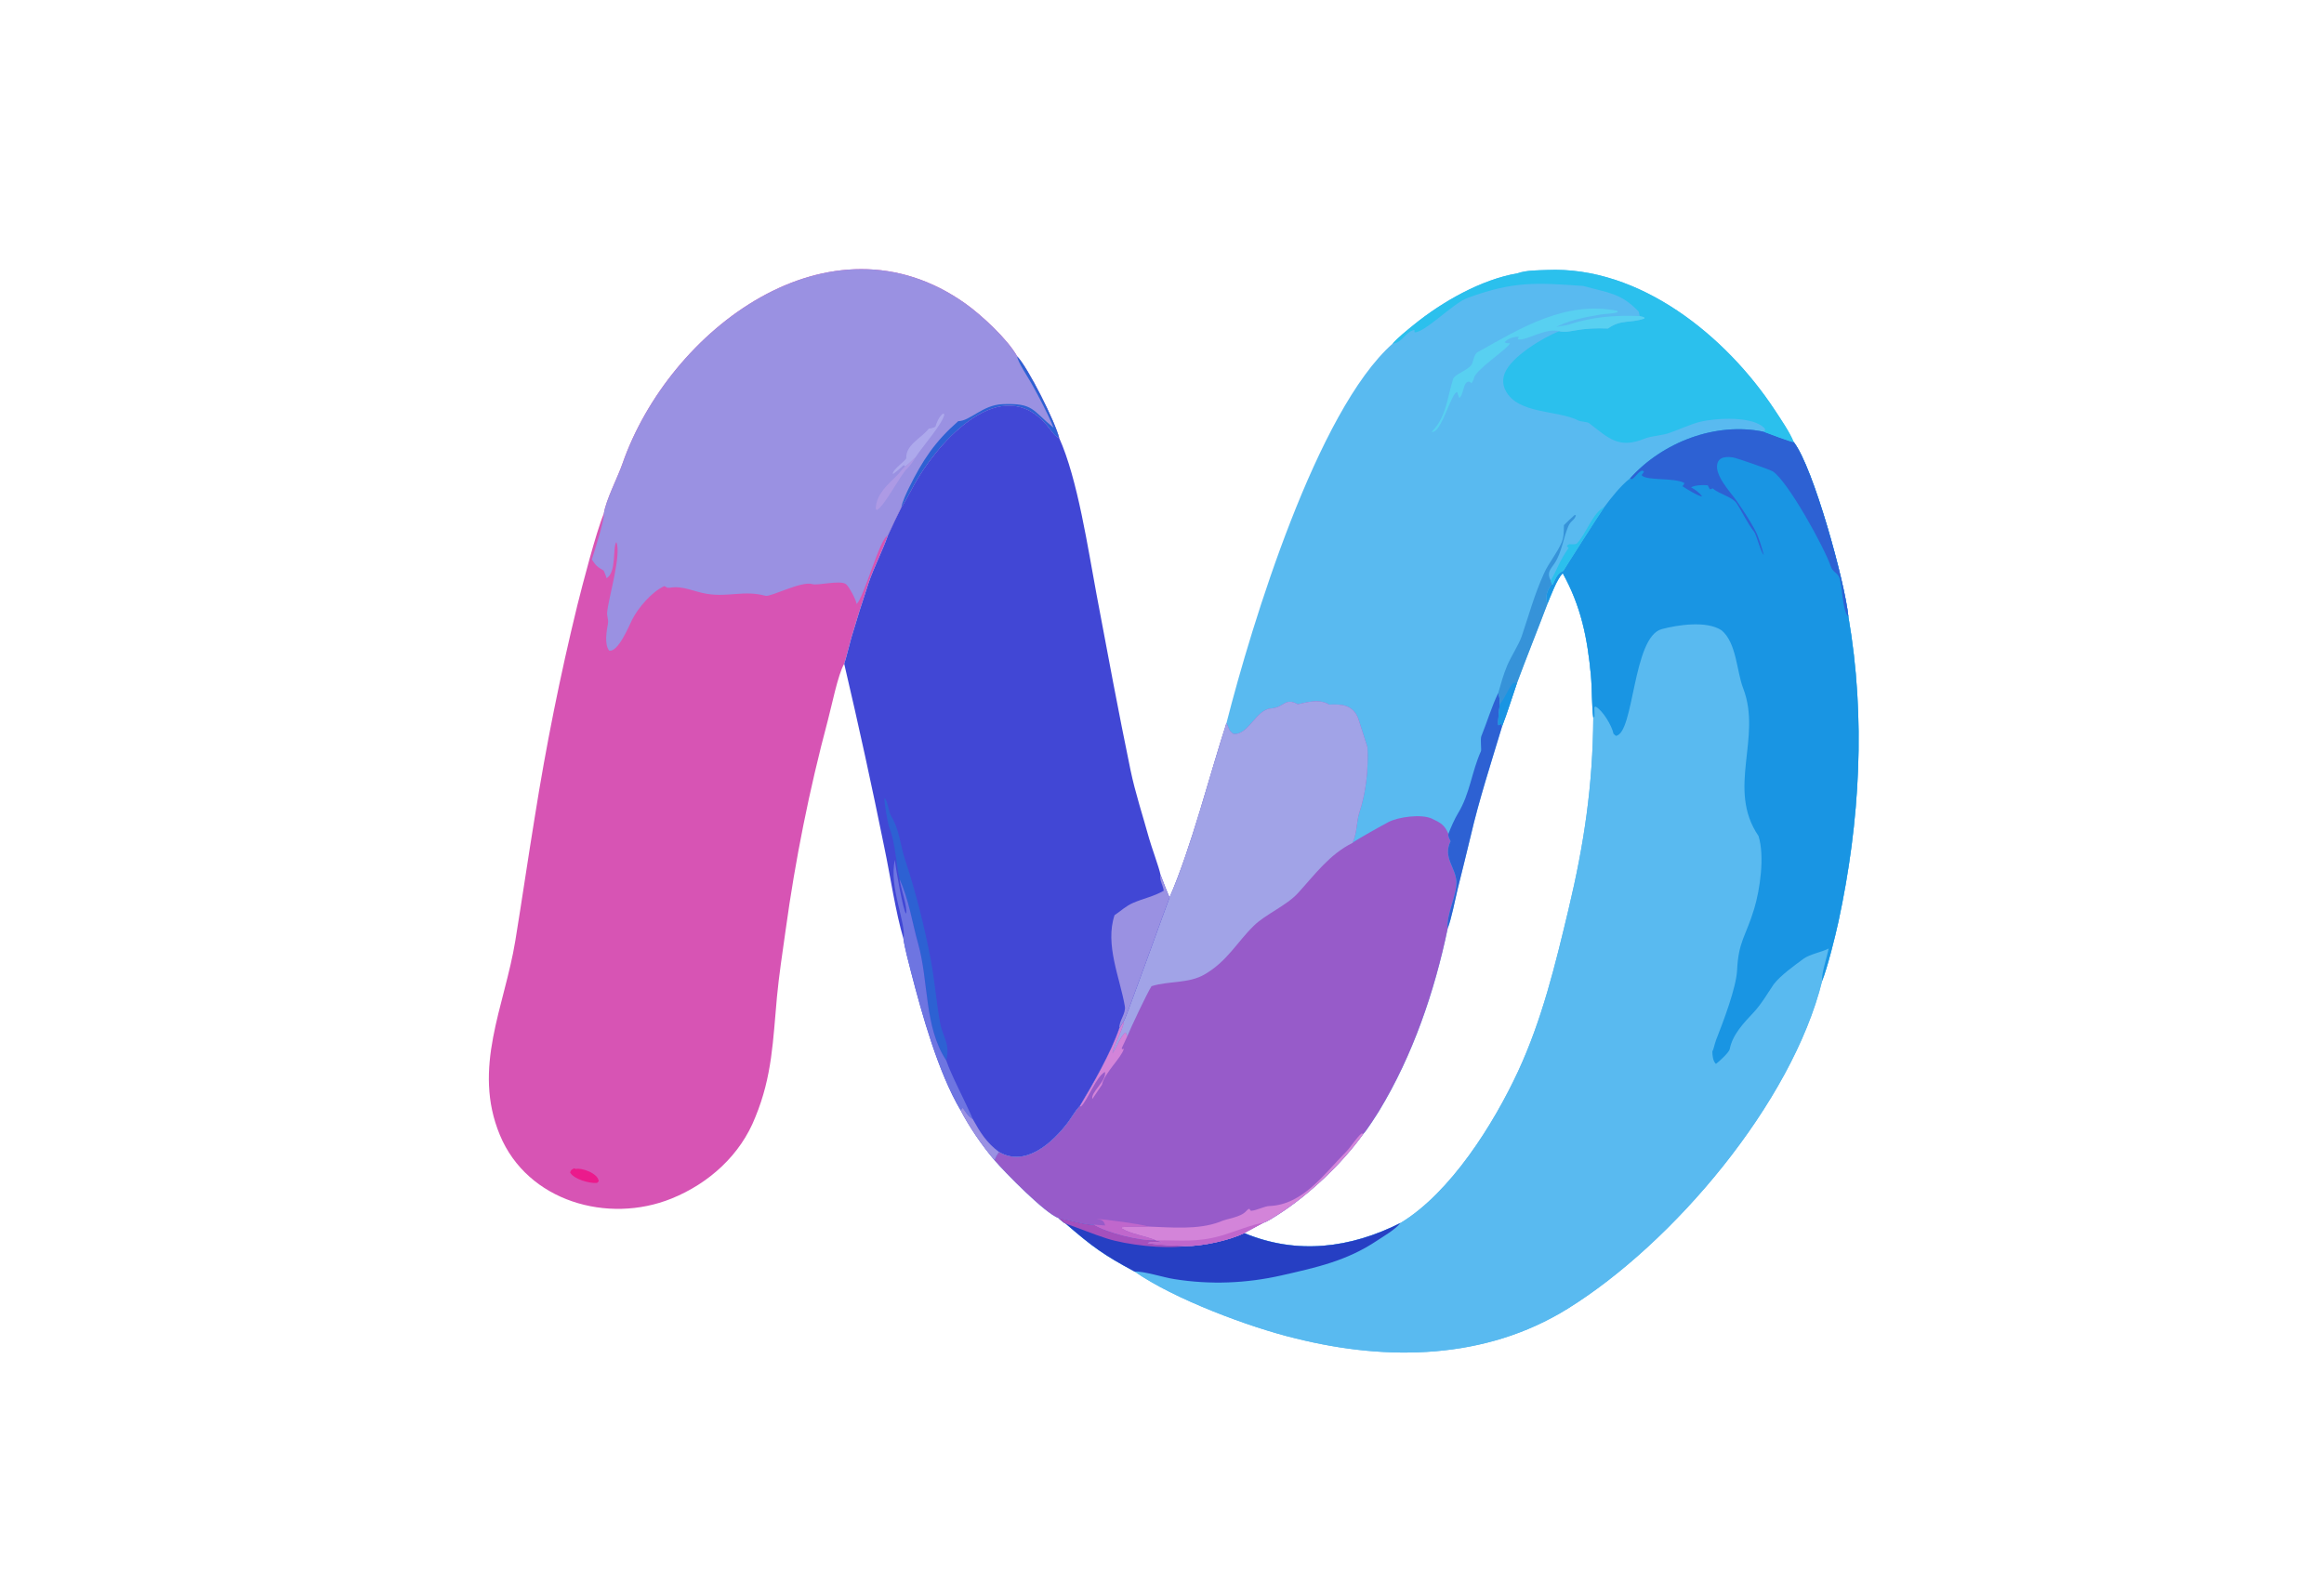
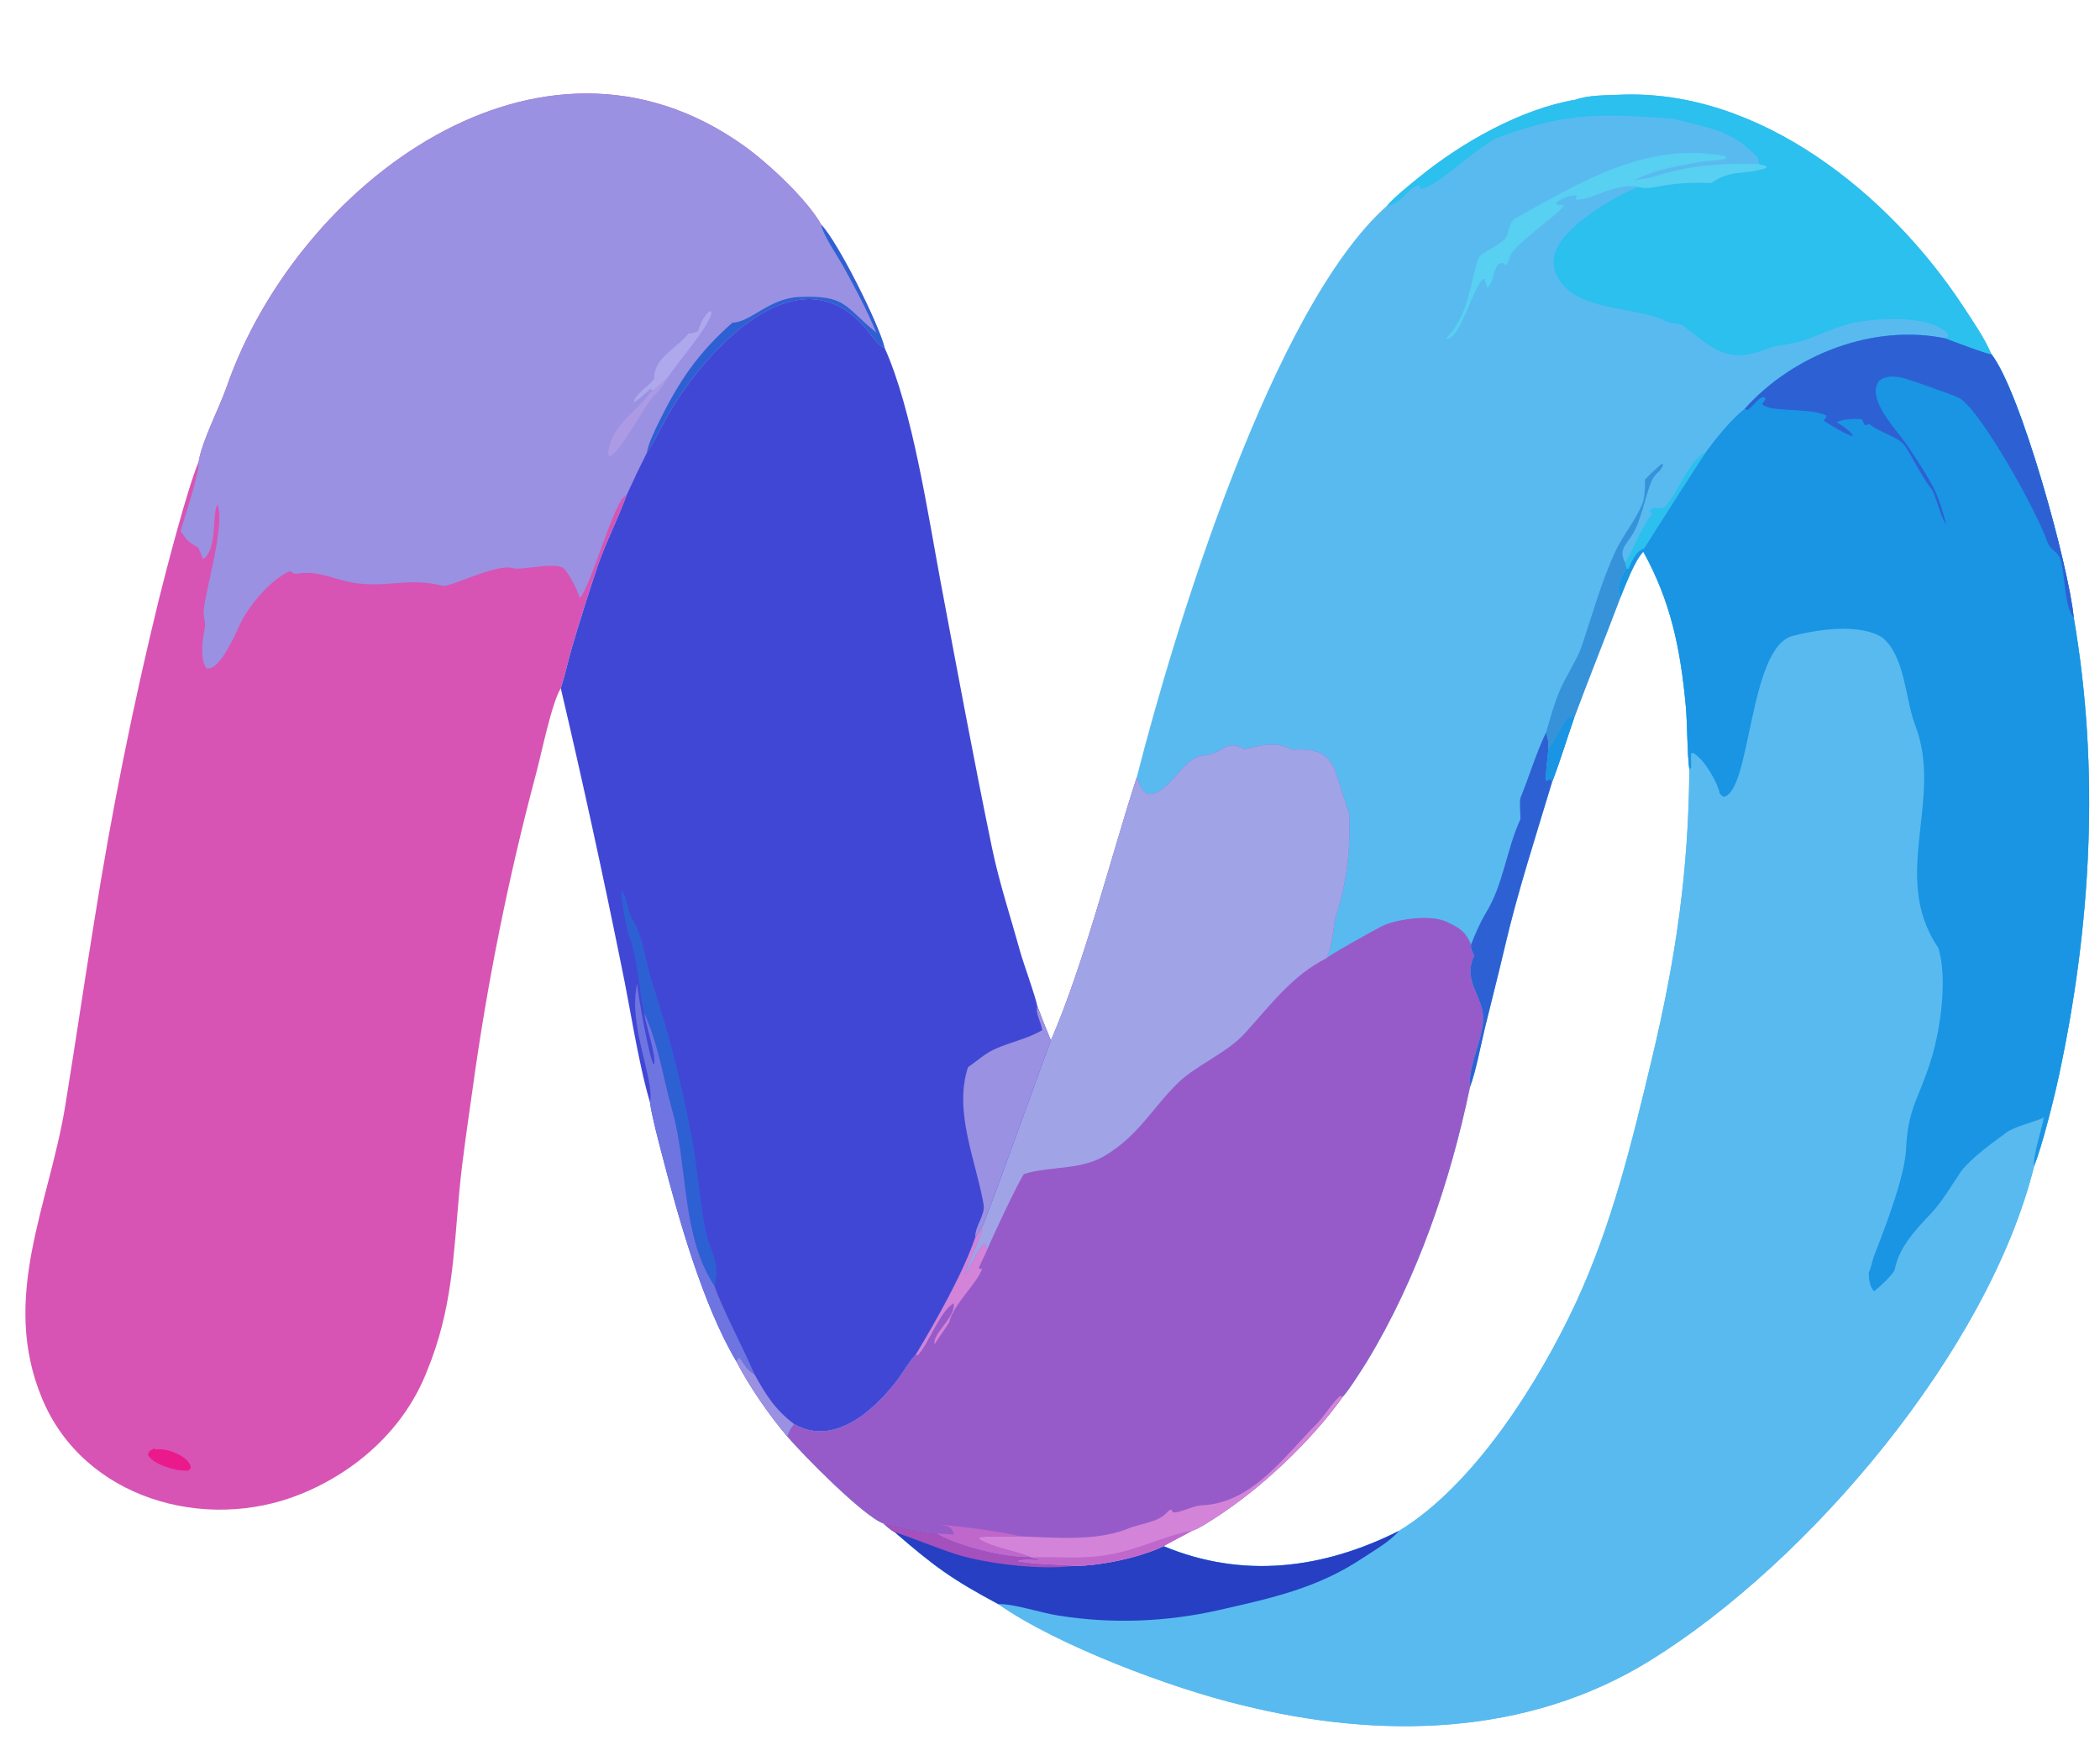
- <svg xmlns="http://www.w3.org/2000/svg" width="1232" height="832" viewBox="0 0 1232 832" fill="none">
+ <svg xmlns="http://www.w3.org/2000/svg" width="739" height="612" viewBox="250.213 109.852 738.918 611.822" fill="none">
  <path d="M804.512 144.885C809.264 143.202 815.063 143.353 820.062 143.13C869.33 140.925 915.085 178.245 940.784 217.284C944.026 222.216 948.682 228.979 950.914 234.397C961.291 247.726 978.147 309.183 979.873 326.958C989.131 380.558 986.051 435.541 974.591 488.628C972.847 496.685 968.859 512.607 965.971 519.987C949.939 584.719 886.986 659.145 830.974 693.863C787.415 720.868 735.488 721.674 687.051 709.606C662.639 703.813 622.076 688.569 601.517 674.13C585.198 665.395 579.129 660.992 564.937 648.719C563.71 648.118 562.229 646.716 561.149 645.796C554.059 643.293 532.591 621.449 527.175 615.06C528.047 613.051 528.257 612.431 529.635 610.753C543.63 618.886 557.867 605.904 565.93 595.318C567.816 592.841 569.917 589.128 571.9 586.942L572.423 586.377C579.512 574.585 589.026 557.832 593.371 545.116L595.788 541.208C595.652 543.335 619.393 476.982 619.994 475.826C631.653 448.928 641.031 411.579 650.187 383.29C663.698 330.334 698.173 217.733 738.231 182.201C740.686 179.273 746.419 174.682 749.469 172.202C764.381 160.059 785.244 148.148 804.512 144.885ZM804.133 362.236C801.787 368.968 798.839 378.524 796.336 384.913C790.447 404.529 784.203 423.532 779.553 443.562C777.411 452.78 774.993 462.026 772.755 471.235C771.245 477.458 769.615 486.426 767.449 492.23C760.495 525.62 748.927 559.547 731.199 588.764C729.978 590.775 724.221 599.78 722.723 601.119C711.468 616.877 694.053 633.313 677.835 643.738C675.88 644.99 671.627 647.817 669.617 648.304C667.68 649.441 660.431 653.099 659.655 653.737C687.64 665.353 715.829 661.744 742.466 648.352C769.092 632.206 791.867 595.728 804.746 568.043C817.505 540.467 824.466 511.575 831.462 482.274C839.811 447.331 844.389 416.443 844.63 380.501C843.836 374.658 843.98 364.436 843.379 358.039C841.496 337.992 838.127 321.418 828.424 303.857C825.254 307.24 822.192 315.576 820.315 320.144C815.003 334.216 809.408 348.069 804.133 362.236Z" fill="#59BAF0" />
  <path d="M864.09 253.656C881.265 234.457 909.526 223.532 935.009 228.901C937.529 229.829 949.025 234.25 950.914 234.397C961.291 247.726 978.147 309.183 979.873 326.958C989.131 380.558 986.051 435.541 974.591 488.628C972.847 496.685 968.859 512.607 965.971 519.987C949.939 584.719 886.986 659.145 830.974 693.863C787.415 720.868 735.488 721.674 687.051 709.606C662.639 703.813 622.076 688.569 601.517 674.131C585.198 665.395 579.129 660.992 564.937 648.719C563.71 648.118 562.229 646.716 561.149 645.796C564.779 646.325 576.939 649.838 579.751 649.273C586.809 653.592 604.594 658.08 612.553 657.497L612.788 657.617L614.502 658.086L614.249 657.839L616.132 658.682C614.322 658.628 609.557 658.176 608.36 659.019C615.795 660.324 621.059 660.017 628.218 660.649C637.35 660.721 651.456 657.665 659.655 653.737C687.64 665.353 715.829 661.744 742.466 648.352C769.092 632.206 791.867 595.728 804.746 568.043C817.505 540.467 824.466 511.575 831.462 482.274C839.811 447.331 844.389 416.443 844.63 380.501C843.836 374.658 843.98 364.436 843.379 358.039C841.496 337.992 838.127 321.418 828.424 303.857C825.254 307.24 822.192 315.576 820.315 320.144C818.907 316.389 820.261 312.697 822.661 309.683L823.112 309.938C824.496 306.971 825.621 303.825 828.761 302.648C828.616 302.746 848.017 272.248 850.447 268.837C853.972 264.038 859.41 257.193 864.09 253.656Z" fill="#59BAF0" />
  <path d="M864.09 253.656C881.265 234.457 909.526 223.532 935.009 228.901C937.529 229.829 949.025 234.25 950.914 234.397C961.291 247.726 978.147 309.183 979.873 326.958C989.131 380.558 986.051 435.541 974.591 488.628C972.847 496.685 968.858 512.607 965.971 519.987C965.424 516.561 968.522 507.432 969.394 502.86C966.175 504.614 959.661 505.792 956.226 508.187C951.323 511.821 944.056 516.974 940.362 521.718C936.873 526.82 933.872 532.19 929.637 536.716C924.427 542.276 918.424 548.473 916.968 556.197C916.637 557.938 911.235 562.896 909.653 564.034C908.053 562.606 907.74 559.401 907.758 557.385C908.522 556.208 908.919 553.415 909.755 551.286C913.394 541.995 920.427 523.738 920.878 514.234C921.594 499.087 925.402 496.667 929.889 481.939C933.005 471.71 935.586 453.918 932.229 443.229C915.103 418.09 934.287 391.182 924.066 364.814C920.619 355.905 920.619 340.839 912.636 334.152C904.545 328.846 889.049 331.378 880.964 333.516C865.396 337.631 866.4 388.893 856.589 390.117L855.356 389.02C854.501 384.792 849.755 376.741 845.917 374.625L845.201 374.904L845.292 379.825L844.63 380.501C843.836 374.658 843.98 364.436 843.379 358.039C841.496 337.992 838.127 321.418 828.424 303.857C825.253 307.24 822.192 315.576 820.315 320.144C818.907 316.389 820.261 312.697 822.661 309.683L823.112 309.938C824.496 306.971 825.62 303.825 828.761 302.648C828.616 302.746 848.017 272.248 850.447 268.837C853.972 264.038 859.41 257.193 864.09 253.656Z" fill="#1995E3" />
  <path d="M864.09 253.656C881.265 234.457 909.526 223.532 935.009 228.901C937.529 229.829 949.025 234.25 950.914 234.397C961.291 247.726 978.147 309.183 979.873 326.958C976.306 323.484 976.949 309.45 974.742 305.529C973.623 303.542 971.463 303.033 970.597 300.422C967.21 290.256 947.708 255.052 939.821 249.922C938.462 249.038 921.961 243.279 919.735 242.751C917.852 242.303 915.596 242.075 913.713 242.557C912.6 242.841 911.445 243.516 910.892 244.557C907.553 250.846 917.509 260.988 920.788 265.756C923.988 270.419 927.375 275.515 930.1 280.48C932.338 284.563 933.805 289.741 935.021 294.224C933.27 292.475 931.207 283.554 929.853 281.847C926.238 277.292 923.555 271.239 920.553 266.738C918.315 263.393 911.289 261.928 907.866 258.874C907.03 259.394 907.367 259.289 906.362 259.363L905.327 257.3C902.855 257.02 898.686 257.155 896.478 258.347C898.71 259.703 900.84 260.991 902.284 263.173C900.792 263.326 893.392 258.864 891.858 257.748C892.761 256.752 892.574 257.21 892.887 256.005C886.787 253.002 872.669 255.051 870.244 251.9L871.508 250.093L870.798 249.481C868.704 249.834 867.724 252.073 865.227 254.023L864.09 253.656Z" fill="#2D61D3" />
  <path d="M561.149 645.796C564.779 646.325 576.939 649.838 579.751 649.273C586.809 653.592 604.594 658.08 612.553 657.497L612.788 657.617L614.502 658.086L614.249 657.839L616.132 658.682C614.322 658.628 609.557 658.176 608.36 659.019C615.795 660.324 621.059 660.017 628.218 660.649C637.35 660.721 651.456 657.665 659.655 653.737C687.64 665.353 715.829 661.744 742.466 648.352C739.32 652.088 733.918 655.102 729.912 657.773C713.88 668.488 697.939 671.923 679.405 676.146C660.786 680.393 641.56 681.163 622.587 678.131C616.908 677.295 606.447 673.83 601.517 674.131C585.198 665.395 579.129 660.992 564.937 648.719C563.71 648.118 562.229 646.716 561.149 645.796Z" fill="#263FC3" />
  <path d="M561.149 645.796C564.779 646.325 576.939 649.838 579.751 649.273C586.809 653.592 604.594 658.08 612.553 657.497L612.788 657.617L614.502 658.086L614.249 657.839L616.132 658.682C614.322 658.628 609.557 658.176 608.36 659.019C615.795 660.324 621.059 660.017 628.218 660.649C617.023 662.219 597.307 659.999 586.555 656.54C579.861 654.386 571.832 651.072 564.937 648.719C563.71 648.118 562.229 646.716 561.149 645.796Z" fill="#A450BD" />
  <path d="M650.187 383.29C651.6 386.112 651.246 387.353 653.941 389.123C661.959 389.723 665.803 376.077 673.912 375.558C680.885 375 681.276 369.633 687.766 373.261C688.657 373.762 698.336 369.466 704.628 373.545C710.812 373.238 716.99 373.433 719.914 380.607C720.221 381.365 724.937 396.18 724.943 396.23C725.442 407.864 724.239 419.951 720.534 431.064C719.132 435.25 719.457 441.879 716.966 446.888C718.314 445.541 733.648 437.068 736.132 435.776C741.245 433.119 753.541 431.379 759.16 434.044C763.792 436.242 765.801 437.336 767.834 442.104C767.618 443.612 768.298 444.547 768.977 445.96C764.772 454.612 771.72 459.907 772.087 467.414C772.436 474.49 766.631 484.714 767.449 492.23C760.495 525.62 748.927 559.547 731.199 588.764C729.978 590.775 724.221 599.78 722.723 601.119C711.468 616.877 694.053 633.313 677.835 643.738C675.88 644.99 671.627 647.817 669.617 648.304C667.68 649.441 660.431 653.099 659.655 653.737C651.456 657.665 637.35 660.721 628.218 660.649C621.059 660.017 615.795 660.324 608.36 659.019C609.557 658.176 614.322 658.628 616.132 658.682L614.249 657.839L614.502 658.086L612.788 657.617L612.553 657.497C604.594 658.08 586.809 653.592 579.751 649.273C576.939 649.838 564.779 646.325 561.149 645.796C554.059 643.293 532.591 621.449 527.175 615.06C528.047 613.051 528.257 612.431 529.635 610.753C543.63 618.886 557.867 605.904 565.93 595.318C567.816 592.841 569.917 589.128 571.9 586.942L572.423 586.377C579.512 574.585 589.026 557.832 593.371 545.116L595.788 541.208C595.652 543.335 619.393 476.982 619.994 475.826C631.653 448.928 641.031 411.579 650.187 383.29Z" fill="#975BC9" />
  <path d="M650.187 383.29C651.6 386.112 651.246 387.353 653.941 389.123C661.959 389.723 665.803 376.077 673.912 375.558C680.885 375 681.276 369.633 687.766 373.261C688.657 373.762 698.336 369.466 704.628 373.545C710.812 373.238 716.99 373.433 719.914 380.607C720.221 381.365 724.937 396.18 724.943 396.23C725.442 407.864 724.239 419.951 720.534 431.064C719.132 435.25 719.457 441.879 716.966 446.888C704.857 452.908 697.073 463.594 688.139 473.404C681.991 480.157 671.007 484.594 664.684 490.771C655.643 499.611 650.704 509.488 638.697 516.528C630.143 521.544 619.627 519.937 610.448 522.829C608.132 526.409 599.354 545.039 597.502 549.612C597.299 548.759 597.054 548.207 596.745 547.396C594.318 548.653 591.609 556.043 589.711 558.504C590.877 553.016 595.736 544.811 595.788 541.208C595.652 543.335 619.393 476.982 619.994 475.826C631.653 448.928 641.031 411.579 650.187 383.29Z" fill="#A1A3E7" />
  <path d="M609.022 650.278C620.782 650.687 635.106 652.094 646.475 647.823C650.65 645.868 657.514 645.513 660.63 642.078C663.114 639.341 662.218 642.18 663.481 641.885C666.104 641.699 670.399 639.455 672.89 639.371C690.738 638.727 701.975 622.279 713.573 610.639C715.998 608.202 718.994 603.257 721.761 600.898L722.723 601.119C711.468 616.877 694.053 633.313 677.835 643.738C675.88 644.99 671.626 647.817 669.617 648.304C667.68 649.441 660.431 653.099 659.655 653.737C651.456 657.665 637.349 660.721 628.218 660.649C621.059 660.017 615.795 660.324 608.36 659.019C609.557 658.176 614.322 658.628 616.132 658.682L614.249 657.839L614.502 658.086L612.788 657.617L612.553 657.497C607.055 655.186 599.551 654.26 594.784 651.324L594.753 650.584C599.051 650.121 604.492 650.38 609.022 650.278Z" fill="#D384D9" />
  <path d="M612.788 657.617C625.487 657.304 634.167 658.922 647.528 655.048C653.604 653.285 664.287 648.954 669.617 648.304C667.68 649.441 660.431 653.099 659.655 653.737C651.456 657.665 637.35 660.721 628.218 660.649C621.059 660.017 615.795 660.324 608.36 659.019C609.557 658.176 614.322 658.628 616.132 658.682L614.249 657.839L614.502 658.086L612.788 657.617Z" fill="#C067CC" />
  <path d="M595.788 541.208C595.736 544.811 590.877 553.016 589.711 558.504C591.609 556.043 594.318 548.653 596.745 547.396C597.054 548.207 597.299 548.759 597.502 549.612L594.631 555.745L594.898 556.245L595.793 556.039C594.236 561.175 585.596 568.609 584.161 575.079C584.114 575.293 579.657 581.625 579.083 582.647C578.098 579.035 586.712 573.1 585.763 568.259C580.759 571.2 576.683 583.252 573.036 586.614L572.423 586.377C579.512 574.585 589.026 557.832 593.371 545.116L595.788 541.208Z" fill="#D384D9" />
  <path d="M579.751 649.273L585.861 649.676C585.099 646.788 583.967 646.668 581.046 646.193C586.252 646.451 604.209 648.834 609.022 650.278C604.492 650.38 599.051 650.121 594.753 650.584L594.784 651.324C599.551 654.26 607.055 655.186 612.553 657.497C604.594 658.08 586.809 653.592 579.751 649.273Z" fill="#C067CC" />
  <path d="M804.512 144.885C809.264 143.202 815.063 143.353 820.062 143.13C869.33 140.925 915.085 178.245 940.784 217.284C944.026 222.216 948.682 228.979 950.914 234.397C949.025 234.25 937.529 229.829 935.009 228.901C935.773 228.315 935.43 228.659 935.73 227.418C929.907 220.302 909.587 221.617 901.351 223.606C895.895 224.967 890.8 227.499 885.512 229.323C881.824 230.871 875.49 231.048 871.995 232.482C858.189 238.147 852.943 232.449 842.404 224.322C841.526 223.645 837.971 223.573 836.816 222.972C825.873 217.295 804.379 219.747 798.021 206.81C796.637 204.036 796.511 200.801 797.678 197.927C801.203 188.992 817.812 179.101 826.535 175.572C829.368 176.246 831.648 175.756 834.469 175.252C840.672 174.142 846.098 173.903 852.384 174.161C859.482 169.111 864.03 171.554 871.754 168.851L871.538 168.161L869.222 167.575L868.728 165.241C859.224 155.305 852.992 155.408 839.306 151.592C814.726 149.898 802.611 148.873 777.899 157.985C770.192 160.827 755.286 176.437 749.878 176.188L749.806 174.887C744.843 175.984 743.754 181.577 738.231 182.201C740.686 179.273 746.419 174.682 749.469 172.202C764.381 160.059 785.244 148.148 804.512 144.885Z" fill="#2BC0ED" />
  <path d="M767.834 442.104C768.887 439.158 771.185 434.003 772.984 431.067C779.252 420.839 780.19 408.992 785.111 398.182C785.412 397.53 784.672 391.803 785.286 390.298C788.282 382.95 790.802 374.464 794.237 367.419C795.049 370.024 795.007 370.744 795.055 373.37C794.887 375.201 793.822 383.431 794.363 384.516L795.651 383.673L796.336 384.913C790.447 404.529 784.203 423.532 779.553 443.562C777.411 452.78 774.993 462.026 772.755 471.235C771.245 477.458 769.615 486.426 767.449 492.23C766.631 484.714 772.436 474.49 772.087 467.414C771.72 459.907 764.772 454.612 768.977 445.96C768.298 444.547 767.618 443.612 767.834 442.104Z" fill="#2D61D3" />
  <path d="M826.535 175.572C818.865 173.706 808.915 180.99 804.59 179.882L805.137 178.55C802.845 178.396 799.086 179.477 797.678 181.398C798.496 182.115 799.074 181.885 800.451 181.98C799.434 184.912 781.965 196.104 781.352 200.576C781.243 201.391 780.533 202.443 780.07 203.196L779.072 202.343C775.432 201.778 776.13 209.435 773.555 211.002L772.509 207.887C769.411 207.626 764.099 230.14 758.943 228.963C766.812 221.085 767.191 210.694 770.361 200.784C771.143 198.352 779.294 195.949 780.491 192.583C781.195 190.583 781.664 187.625 783.271 186.727C806.485 173.736 829.916 159.329 857.467 164.8L857.551 165.489C854.556 166.483 851.385 166.242 848.354 166.774C839.709 168.29 830.445 169.854 822.992 174.521L823.04 174.171C825.837 172.666 828.947 172.96 831.756 172.041C844.082 168.008 856.168 167.009 869.222 167.575L871.538 168.161L871.754 168.851C864.03 171.554 859.482 169.111 852.384 174.161C846.098 173.903 840.672 174.142 834.469 175.252C831.648 175.756 829.368 176.246 826.535 175.572Z" fill="#58D0F1" />
  <path d="M829.067 278.403C830.962 276.475 832.725 274.861 834.734 273.052L835.408 273.104C834.878 275.781 832.677 275.935 831.371 279.041C828.785 285.191 827.81 293.13 824.129 298.61C821.891 301.937 819.815 303.612 822.083 307.777L822.661 309.683C820.261 312.697 818.907 316.389 820.315 320.144C815.003 334.216 809.408 348.069 804.133 362.236C801.787 368.968 798.839 378.524 796.336 384.913L795.651 383.673L794.363 384.516C793.822 383.431 794.887 375.201 795.055 373.37C795.007 370.744 795.049 370.024 794.237 367.419C795.789 362.147 796.872 357.881 799.025 352.761C800.878 348.36 805.264 341.502 806.665 337.388C810.491 326.112 813.577 314.703 818.6 303.792C821.229 298.08 825.35 293.393 827.828 287.635C829.103 284.677 828.971 281.645 829.067 278.403Z" fill="#3693D9" />
  <path d="M795.055 373.37C797.642 370.512 799.507 365.059 802.226 361.948L804.133 362.236C801.787 368.968 798.839 378.524 796.336 384.913L795.651 383.673L794.363 384.516C793.822 383.431 794.887 375.201 795.055 373.37Z" fill="#1995E3" />
  <path d="M822.083 307.777C826.03 300.99 826.246 298.078 831.588 290.43C830.872 289.803 831.041 290.073 830.613 289.266L831.901 288.492C832.857 288.563 835.3 288.75 835.967 288.084C840.798 283.254 844.173 271.937 850.447 268.837C848.017 272.248 828.616 302.746 828.761 302.648C825.62 303.825 824.496 306.971 823.112 309.938L822.661 309.683L822.083 307.777Z" fill="#2BC0ED" />
  <path d="M320.095 272.251C321.318 264.753 327.32 253.477 329.98 245.835C354.698 174.813 439.924 109.852 511.827 160.977C520.088 166.851 534.126 179.748 539.265 188.97C545.017 195.008 559.375 223.594 561.473 232.151C559.924 231.721 558.266 229.735 557.346 228.455C533.676 195.509 500.47 230.675 486.542 253.592C483.546 258.523 480.939 264.259 477.849 268.945C475.352 273.908 472.958 278.924 470.669 283.987C467.637 292.385 463.254 300.849 460.458 309.026C457.234 318.647 454.187 328.326 451.318 338.058C450.15 342.122 448.786 348.161 447.535 351.916C444.264 357.26 440.73 375.002 438.829 381.99C429.086 418.549 421.618 455.676 416.469 493.159C414.911 504.249 412.886 517.568 411.874 528.544C409.763 551.437 409.408 570.451 400.428 592.214C392.618 612.239 375.85 627.387 355.982 635.424C322.333 649.032 279.612 636.994 264.988 601.717C250.213 566.073 267.482 533.78 273.195 498.66C276.778 476.637 279.945 454.839 283.52 432.972C289.482 395.353 296.993 357.995 306.036 320.995C308.727 310.208 316 282.08 320.095 272.251Z" fill="#D754B4" />
  <path d="M320.095 272.251C321.318 264.753 327.32 253.477 329.98 245.835C354.698 174.813 439.924 109.852 511.827 160.977C520.088 166.851 534.126 179.748 539.265 188.97C545.017 195.008 559.375 223.594 561.473 232.151C559.924 231.721 558.266 229.735 557.346 228.455C533.676 195.509 500.47 230.675 486.542 253.592C483.546 258.523 480.939 264.259 477.849 268.945C475.352 273.908 472.958 278.924 470.668 283.987C466.423 284.93 458.001 317.116 454.085 320.185C454.097 318.513 450.072 310.867 448.5 309.722C445.606 307.336 433.497 310.588 430.627 309.668C425.002 307.862 408.52 316.579 405.855 315.867C394.421 312.812 386.341 316.656 374.856 314.848C367.925 313.757 361.931 310.311 354.943 311.614C353.748 311.811 353.257 311.252 352.214 310.728C345.723 313.491 338.075 322.451 335.049 328.654C333.31 332.216 327.61 345.935 322.924 344.924C320.255 341.465 321.641 334.26 322.323 330.35C322.631 328.585 321.642 326.657 321.885 324.382C322.736 316.417 329.561 293.876 326.724 287.377C324.722 289.938 326.891 303.572 321.553 306.524C321.174 305.078 320.615 303.889 320.032 302.518C316.458 300.394 316.066 300.057 313.743 296.616C315.187 291.875 320.421 276.123 320.095 272.251Z" fill="#9A91E2" />
  <path d="M539.265 188.97C545.017 195.008 559.375 223.594 561.473 232.151C559.924 231.721 558.266 229.735 557.346 228.455C533.676 195.509 500.47 230.675 486.542 253.592C483.546 258.523 480.939 264.259 477.849 268.945C478.119 266.491 480.691 261.009 481.899 258.559C489.168 243.827 495.668 234.095 507.974 223.282C514.202 223.27 520.915 214.669 531.484 214.263C547.984 213.627 547.024 217.375 558.541 226.793C555.201 218.727 551.168 211.191 546.969 203.56C545.375 200.664 539.286 191.587 539.265 188.97Z" fill="#2D61D3" />
  <path d="M479.841 247.228L479.063 246.594C477.196 248.248 475.405 249.937 473.353 251.348C472.667 249.201 480.472 244.082 480.43 242.841C480.191 235.605 488.527 232.332 492.49 227.084C492.288 227.351 494.721 227.002 495.905 226.171C496.605 223.695 497.865 220.854 499.932 219.236L500.631 219.634C500.003 224.301 488.587 237.361 485.706 241.84L485.399 242.326C484.407 243.265 480.792 246.84 479.841 247.228Z" fill="#ADA9EC" />
  <path d="M479.841 247.228C480.792 246.84 484.407 243.265 485.399 242.326C484.559 243.948 482.311 247.074 481.047 248.258C477.1 251.952 468.851 268.575 464.79 270.405C464.078 269.507 464.194 270.028 464.262 269.159C464.839 261.667 470.604 256.977 475.564 251.994C477.041 250.51 478.304 248.601 479.841 247.228Z" fill="#AD9AE5" />
  <path d="M304.395 619.374L305.283 619.735C308.138 618.923 317.195 622.033 317.393 626.286L316.479 627.14C312.514 627.495 303.983 625.101 302.213 621.533C303.06 619.825 302.603 620.409 304.395 619.374Z" fill="#EB1A8C" />
  <path d="M477.849 268.945C480.939 264.259 483.546 258.523 486.542 253.592C500.47 230.675 533.676 195.509 557.346 228.455C558.266 229.735 559.924 231.721 561.473 232.151C571.345 253.98 576.806 291.251 581.287 315.069C587.121 346.081 592.878 377.192 599.283 408.139C601.773 420.18 605.912 432.734 609.19 444.599C610.351 448.796 614.448 459.916 615.188 463.648C616.71 467.738 618.31 471.799 619.994 475.826C619.393 476.982 595.652 543.335 595.788 541.208L593.371 545.116C589.026 557.832 579.512 574.585 572.423 586.377L571.9 586.942C569.917 589.128 567.816 592.841 565.93 595.318C557.867 605.904 543.63 618.886 529.635 610.753C528.257 612.431 528.047 613.051 527.175 615.06C520.751 607.528 513.794 597.399 509.235 588.607C497.391 568.579 488.835 537.954 482.966 515.282C481.796 510.76 479.495 502.056 478.928 497.638C474.773 483.669 471.895 463.951 468.856 449.537C462.25 416.889 455.142 384.345 447.535 351.916C448.786 348.161 450.15 342.122 451.318 338.058C454.187 328.326 457.234 318.647 460.458 309.026C463.254 300.849 467.637 292.385 470.669 283.987C472.958 278.924 475.352 273.908 477.849 268.945Z" fill="#4147D5" />
  <path d="M590.841 485.18C594.367 482.84 596.761 480.367 600.685 478.667C606.243 476.258 611.621 475.281 616.932 472.21C616.469 468.956 614.532 466.757 615.188 463.648C616.71 467.738 618.31 471.799 619.994 475.826C619.393 476.982 595.652 543.335 595.788 541.208L593.371 545.116C593.189 541.15 596.957 537.299 596.31 533.526C593.702 518.334 585.645 500.801 590.841 485.18Z" fill="#9A91E2" />
  <path d="M476.853 466.088C474.982 457.821 474.749 447.181 471.408 438.584C470.632 436.587 468.549 424.916 468.898 423.054C470.679 424.614 471.109 430.448 472.251 432.314C476.88 439.886 477.165 447.695 479.764 455.62C485.489 473.086 489.977 490.65 493.386 508.717C495.479 519.608 496.341 531.004 498.299 541.894C499.823 550.368 503.822 552.799 501.633 562.237C489.891 544.478 492.37 520.35 486.759 500.46C483.542 489.057 481.886 476.996 476.853 466.088Z" fill="#2D61D3" />
  <path d="M478.928 497.638C480.726 489.97 471.023 470.229 474.413 455.888C474.617 459.485 478.855 483.246 480.325 484.361C481.276 481.454 477.411 470.422 476.853 466.088C481.886 476.996 483.542 489.057 486.759 500.46C492.37 520.35 489.891 544.478 501.633 562.237C504.268 570.053 511.847 584.163 515.691 593.276C512.975 591.69 512.276 589.923 510.361 587.3L509.235 588.607C497.391 568.579 488.835 537.954 482.966 515.282C481.796 510.76 479.495 502.056 478.928 497.638Z" fill="#6E75E1" />
  <path d="M509.235 588.607L510.361 587.3C512.276 589.923 512.975 591.69 515.691 593.276C519.603 600.338 522.929 605.73 529.635 610.753C528.257 612.431 528.047 613.051 527.175 615.06C520.751 607.528 513.794 597.399 509.235 588.607Z" fill="#9A91E2" />
</svg>
